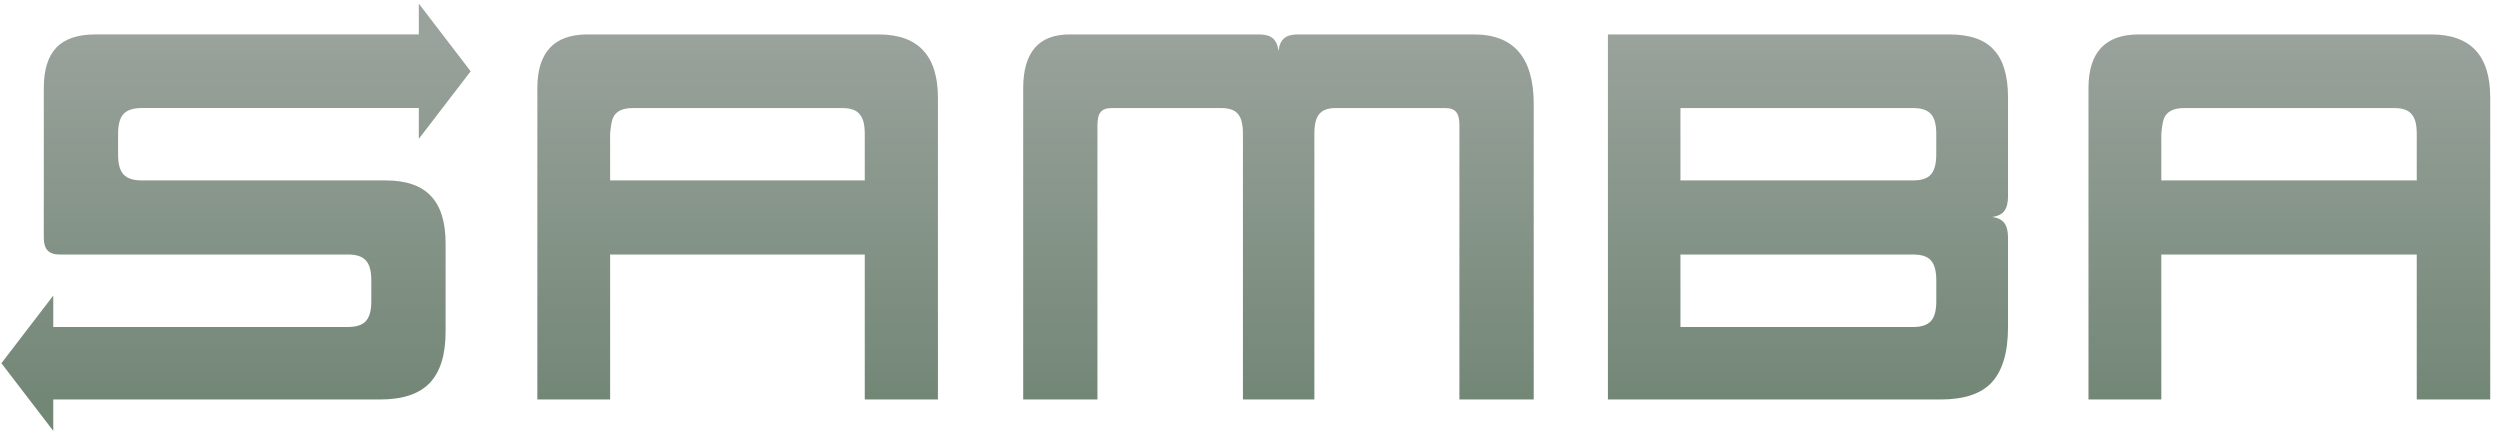
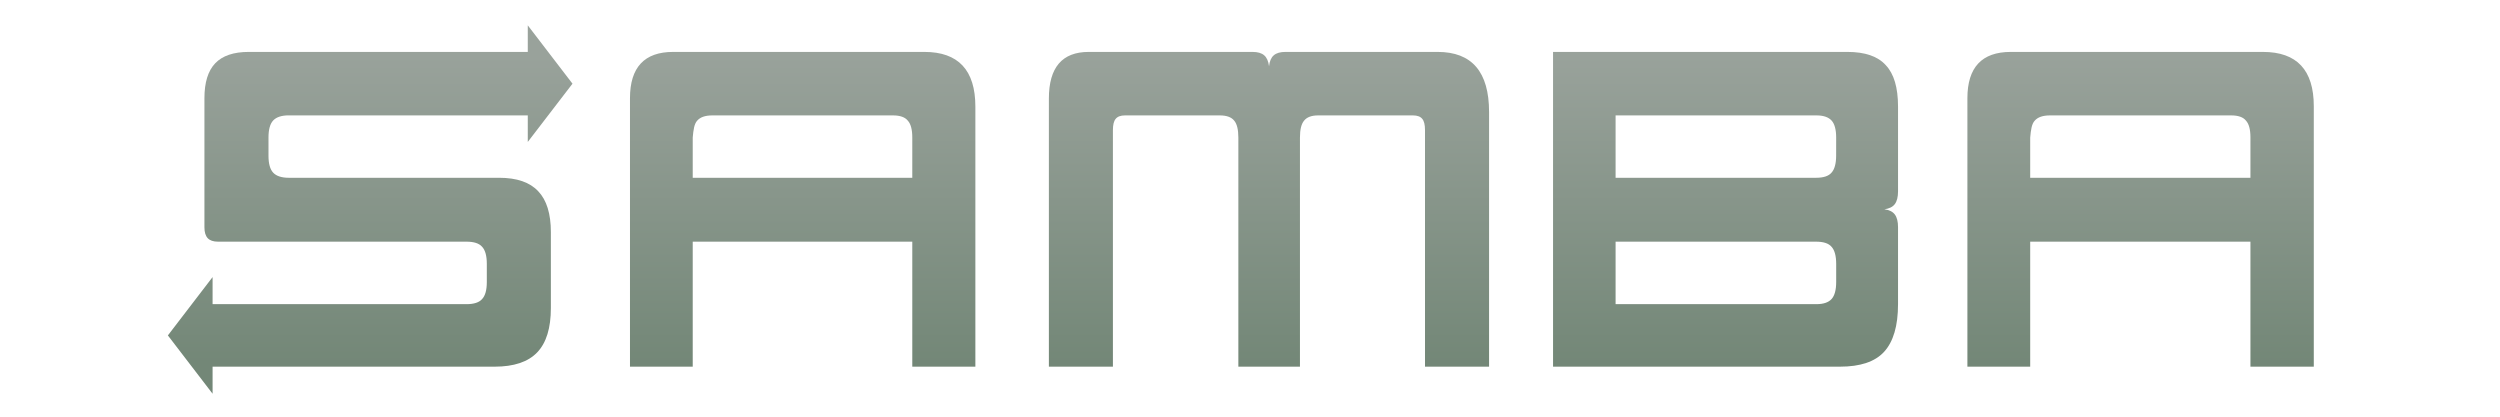
- <svg xmlns="http://www.w3.org/2000/svg" version="1.1" width="776" height="136" style="font-size:158px;fill:url(#linearGradient8);font-family:DesignSystemC-700" id="svg2">
+ <svg xmlns="http://www.w3.org/2000/svg" xmlns:xlink="http://www.w3.org/1999/xlink" id="svg2" style="font-size:158px;font-family:DesignSystemC-700;fill:url(#linearGradient8)" height="150" width="900" version="1.1">
  <defs id="defs6">
-     <linearGradient x1="331.947" y1="12" x2="331.947" y2="123" gradientUnits="userSpaceOnUse" id="linearGradient8">
-       <stop style="stop-color:#99a29b;stop-opacity:1" offset="0" id="stop10" />
-       <stop style="stop-color:#738777;stop-opacity:1" offset="1" id="stop12" />
+     <linearGradient id="linearGradient8" gradientUnits="userSpaceOnUse" y2="123" x2="331.947" y1="12" x1="331.947">
+       <stop id="stop10" offset="0" style="stop-color:#99a29b;stop-opacity:1" />
+       <stop id="stop12" offset="1" style="stop-color:#738777;stop-opacity:1" />
    </linearGradient>
+     <linearGradient gradientTransform="translate(60,8)" y2="123" x2="331.947" y1="12" x1="331.947" gradientUnits="userSpaceOnUse" id="linearGradient15" xlink:href="#linearGradient8" />
+     <linearGradient gradientTransform="translate(60,8)" y2="123" x2="331.947" y1="12" x1="331.947" gradientUnits="userSpaceOnUse" id="linearGradient17" xlink:href="#linearGradient8" />
+     <linearGradient gradientTransform="translate(60,8)" y2="123" x2="331.947" y1="12" x1="331.947" gradientUnits="userSpaceOnUse" id="linearGradient19" xlink:href="#linearGradient8" />
+     <linearGradient gradientTransform="translate(60,8)" y2="123" x2="331.947" y1="12" x1="331.947" gradientUnits="userSpaceOnUse" id="linearGradient21" xlink:href="#linearGradient8" />
+     <linearGradient gradientTransform="translate(60,8)" y2="123" x2="331.947" y1="12" x1="331.947" gradientUnits="userSpaceOnUse" id="linearGradient23" xlink:href="#linearGradient8" />
  </defs>
-   <path d="m 130,1.125 0,9.562 -100.421,0 c -5.477,0 -9.508,1.372 -12.102,4.096 -2.595,2.724 -3.883,6.906 -3.883,12.581 l 0,46.479 c 0,1.743 0.391,3.046 1.188,3.906 0.797,0.837 2.036,1.25 3.719,1.25 l 89.438,0 c 2.663,0 4.528,0.601 5.594,1.812 1.154,1.212 1.719,3.267 1.719,6.156 l 0,6.594 c 0,2.881 -0.568,4.917 -1.719,6.125 -1.062,1.208 -2.938,1.812 -5.594,1.812 l -91.406,0 0,-9.75 -16.094,21 16.094,21 0,-9.75 101.531,0 c 6.93,0 12.061,-1.71 15.344,-5.156 3.282,-3.446 4.906,-8.758 4.906,-15.938 l 0,-27.344 C 138.312,68.954 136.803,64.047 133.781,60.875 130.76,57.615 126.066,56 119.688,56 l -75.719,0 c -2.567,0 -4.443,-0.604 -5.594,-1.812 -1.151,-1.208 -1.719,-3.244 -1.719,-6.125 l 0,-6.562 c 0,-2.881 0.568,-4.948 1.719,-6.156 1.151,-1.208 3.027,-1.812 5.594,-1.812 l 86.031,0 0,9.562 16.094,-20.969 z" id="path14" />
-   <path d="m 291.134,123.998 -22.711,0 0,-44.998 -79.041,0 0,44.998 -22.589,0 0,-96.643 c 0,-11.111 5.186,-16.666 15.558,-16.666 l 90.397,0 c 12.257,0 18.386,6.565 18.386,19.696 l 0,93.613 m -29.669,-90.453 -65.003,0 c -2.567,0 -4.389,0.629 -5.465,1.888 -1.077,1.169 -1.358,3.203 -1.615,6.069 l 0,14.498 79.041,0 0,-14.495 c 0,-2.878 -0.539,-4.901 -1.615,-6.071 -0.994,-1.259 -2.775,-1.889 -5.343,-1.889" id="path16" />
-   <path d="m 402.749,10.689 54.803,0 c 12.343,0 18.514,7.207 18.514,21.621 l 0,91.688 -23.065,0 0,-85.18 c 0,-1.907 -0.329,-3.247 -0.988,-4.022 -0.659,-0.834 -1.774,-1.251 -3.345,-1.251 l -34.144,0 c -2.371,0 -4.054,0.63 -5.049,1.889 -0.995,1.169 -1.492,3.193 -1.492,6.071 l 0,82.493 -22.175,0 0,-82.478 c 0,-2.883 -0.498,-4.911 -1.494,-6.082 -0.996,-1.261 -2.721,-1.892 -5.173,-1.892 l -34.144,0 c -1.576,0 -2.695,0.419 -3.356,1.255 -0.661,0.777 -0.992,2.122 -0.992,4.035 l 0,85.162 -23.05,0 0,-96.552 c 0,-11.171 4.783,-16.757 14.349,-16.757 l 58.968,0 c 1.859,0 3.254,0.406 4.184,1.218 0.93,0.781 1.514,2.093 1.753,3.935 0.212,-1.843 0.784,-3.154 1.713,-3.935 0.93,-0.812 2.324,-1.218 4.184,-1.218" id="path18" />
-   <path d="m 623.291,73.787 0,27.688 c 0,7.821 -1.681,13.556 -5.042,17.206 -3.266,3.545 -8.548,5.318 -15.848,5.318 l -103.304,0 0,-113.309 105.951,0 c 6.375,0 10.988,1.594 13.84,4.781 2.936,3.096 4.403,8.059 4.404,14.889 l 0,30.541 c 0,2.019 -0.384,3.542 -1.151,4.568 -0.768,1.026 -2.022,1.651 -3.764,1.875 1.742,0.224 2.997,0.849 3.764,1.875 0.768,1.026 1.151,2.548 1.151,4.568 M 599.33,54.175 c 1.12,-1.216 1.681,-3.275 1.681,-6.176 l 0.01,-6.465 c 0,-2.897 -0.56,-4.952 -1.678,-6.167 -1.119,-1.215 -2.926,-1.822 -5.422,-1.822 l -72.308,0 0,22.455 72.159,0 c 2.672,0 4.525,-0.608 5.559,-1.825 z M 521.612,79 l 0,22.496 72.308,0 c 2.498,0 4.307,-0.608 5.427,-1.824 1.12,-1.216 1.68,-3.273 1.68,-6.172 l 0,-6.482 c 0,-2.907 -0.562,-4.97 -1.684,-6.189 -1.037,-1.219 -2.894,-1.829 -5.571,-1.829 l -72.159,0" id="path20" />
-   <path d="m 772.965,123.998 -22.806,0 0,-44.998 -79.288,0 0,44.998 -22.607,0 0,-96.632 c 0,-11.118 5.204,-16.676 15.613,-16.676 l 90.786,0 c 12.202,0 18.303,6.517 18.303,19.551 l 0,93.758 m -29.755,-90.453 -65.192,0 c -2.592,0 -4.431,0.634 -5.518,1.901 -1.087,1.177 -1.378,3.224 -1.63,6.109 l 0,14.445 79.288,0 0,-14.529 c 0,-2.866 -0.538,-4.88 -1.613,-6.045 -0.993,-1.254 -2.771,-1.881 -5.335,-1.881" id="path22" />
+   <path style="fill:url(#linearGradient15)" id="path14" d="m 190,9.125 v 9.562 H 89.579 c -5.477,0 -9.508,1.372 -12.102,4.096 -2.595,2.724 -3.883,6.906 -3.883,12.581 V 81.844 c 0,1.743 0.391,3.046 1.188,3.906 0.797,0.837 2.036,1.25 3.719,1.25 h 89.438 c 2.663,0 4.528,0.601 5.594,1.812 1.154,1.212 1.719,3.267 1.719,6.156 v 6.594 c 0,2.881 -0.568,4.917 -1.719,6.125 -1.062,1.208 -2.938,1.812 -5.594,1.812 H 76.531 v -9.75 l -16.094,21 16.094,21 V 132 H 178.062 c 6.93,0 12.061,-1.71 15.344,-5.156 3.282,-3.446 4.906,-8.758 4.906,-15.938 V 83.562 C 198.312,76.954 196.803,72.047 193.781,68.875 190.76,65.615 186.066,64 179.688,64 h -75.719 c -2.567,0 -4.443,-0.604 -5.594,-1.812 -1.151,-1.208 -1.719,-3.244 -1.719,-6.125 V 49.5 c 0,-2.881 0.568,-4.948 1.719,-6.156 1.151,-1.208 3.027,-1.812 5.594,-1.812 H 190 v 9.562 L 206.094,30.125 Z" />
+   <path style="fill:url(#linearGradient17)" id="path16" d="M 351.134,131.998 H 328.423 V 87 h -79.041 v 44.998 H 226.793 V 35.355 c 0,-11.111 5.186,-16.666 15.558,-16.666 h 90.397 c 12.257,0 18.386,6.565 18.386,19.696 V 131.998 M 321.465,41.545 H 256.462 c -2.567,0 -4.389,0.629 -5.465,1.888 -1.077,1.169 -1.358,3.203 -1.615,6.069 V 64 h 79.041 V 49.505 c 0,-2.878 -0.539,-4.901 -1.615,-6.071 -0.994,-1.259 -2.775,-1.889 -5.343,-1.889" />
+   <path style="fill:url(#linearGradient19)" id="path18" d="m 462.749,18.689 h 54.803 c 12.343,0 18.514,7.207 18.514,21.621 V 131.998 H 513.001 V 46.819 c 0,-1.907 -0.329,-3.247 -0.988,-4.022 -0.659,-0.834 -1.774,-1.251 -3.345,-1.251 h -34.144 c -2.371,0 -4.054,0.63 -5.049,1.889 -0.995,1.169 -1.492,3.193 -1.492,6.071 V 131.998 H 445.808 V 49.52 c 0,-2.883 -0.498,-4.911 -1.494,-6.082 -0.996,-1.261 -2.721,-1.892 -5.173,-1.892 h -34.144 c -1.576,0 -2.695,0.419 -3.356,1.255 -0.661,0.777 -0.992,2.122 -0.992,4.035 V 131.998 H 377.598 V 35.446 c 0,-11.171 4.783,-16.757 14.349,-16.757 h 58.968 c 1.859,0 3.254,0.406 4.184,1.218 0.93,0.781 1.514,2.093 1.753,3.935 0.212,-1.843 0.784,-3.154 1.713,-3.935 0.93,-0.812 2.324,-1.218 4.184,-1.218" />
+   <path style="fill:url(#linearGradient21)" id="path20" d="m 683.291,81.787 v 27.688 c 0,7.821 -1.681,13.556 -5.042,17.206 -3.266,3.545 -8.548,5.318 -15.848,5.318 H 559.097 V 18.689 h 105.951 c 6.375,0 10.988,1.594 13.84,4.781 2.936,3.096 4.403,8.059 4.404,14.889 v 30.541 c 0,2.019 -0.384,3.542 -1.151,4.568 -0.768,1.026 -2.022,1.651 -3.764,1.875 1.742,0.224 2.997,0.849 3.764,1.875 0.768,1.026 1.151,2.548 1.151,4.568 M 659.33,62.175 c 1.12,-1.216 1.681,-3.275 1.681,-6.176 l 0.01,-6.465 c 0,-2.897 -0.56,-4.952 -1.678,-6.167 -1.119,-1.215 -2.926,-1.822 -5.422,-1.822 h -72.308 V 64 h 72.159 c 2.672,0 4.525,-0.608 5.559,-1.825 z M 581.612,87 v 22.496 h 72.308 c 2.498,0 4.307,-0.608 5.427,-1.824 1.12,-1.216 1.68,-3.273 1.68,-6.172 v -6.482 c 0,-2.907 -0.562,-4.97 -1.684,-6.189 -1.037,-1.219 -2.894,-1.829 -5.571,-1.829 h -72.159" />
+   <path style="fill:url(#linearGradient23)" id="path22" d="M 832.965,131.998 H 810.158 V 87 h -79.288 v 44.998 H 708.263 V 35.366 c 0,-11.118 5.204,-16.676 15.613,-16.676 h 90.786 c 12.202,0 18.303,6.517 18.303,19.551 V 131.998 M 803.21,41.545 h -65.192 c -2.592,0 -4.431,0.634 -5.518,1.901 -1.087,1.177 -1.378,3.224 -1.63,6.109 V 64 h 79.288 V 49.471 c 0,-2.866 -0.538,-4.88 -1.613,-6.045 -0.993,-1.254 -2.771,-1.881 -5.335,-1.881" />
</svg>
